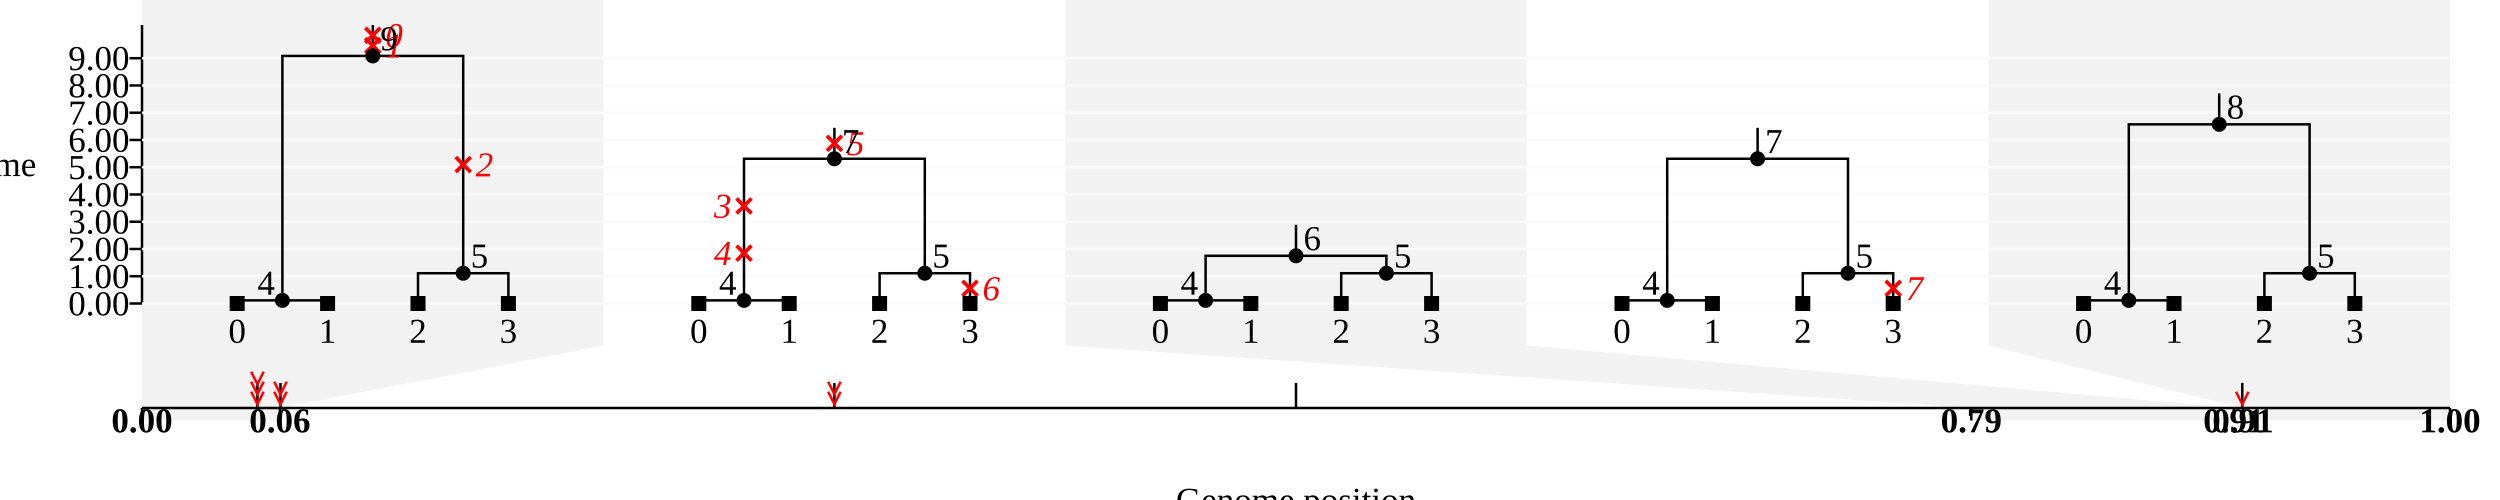
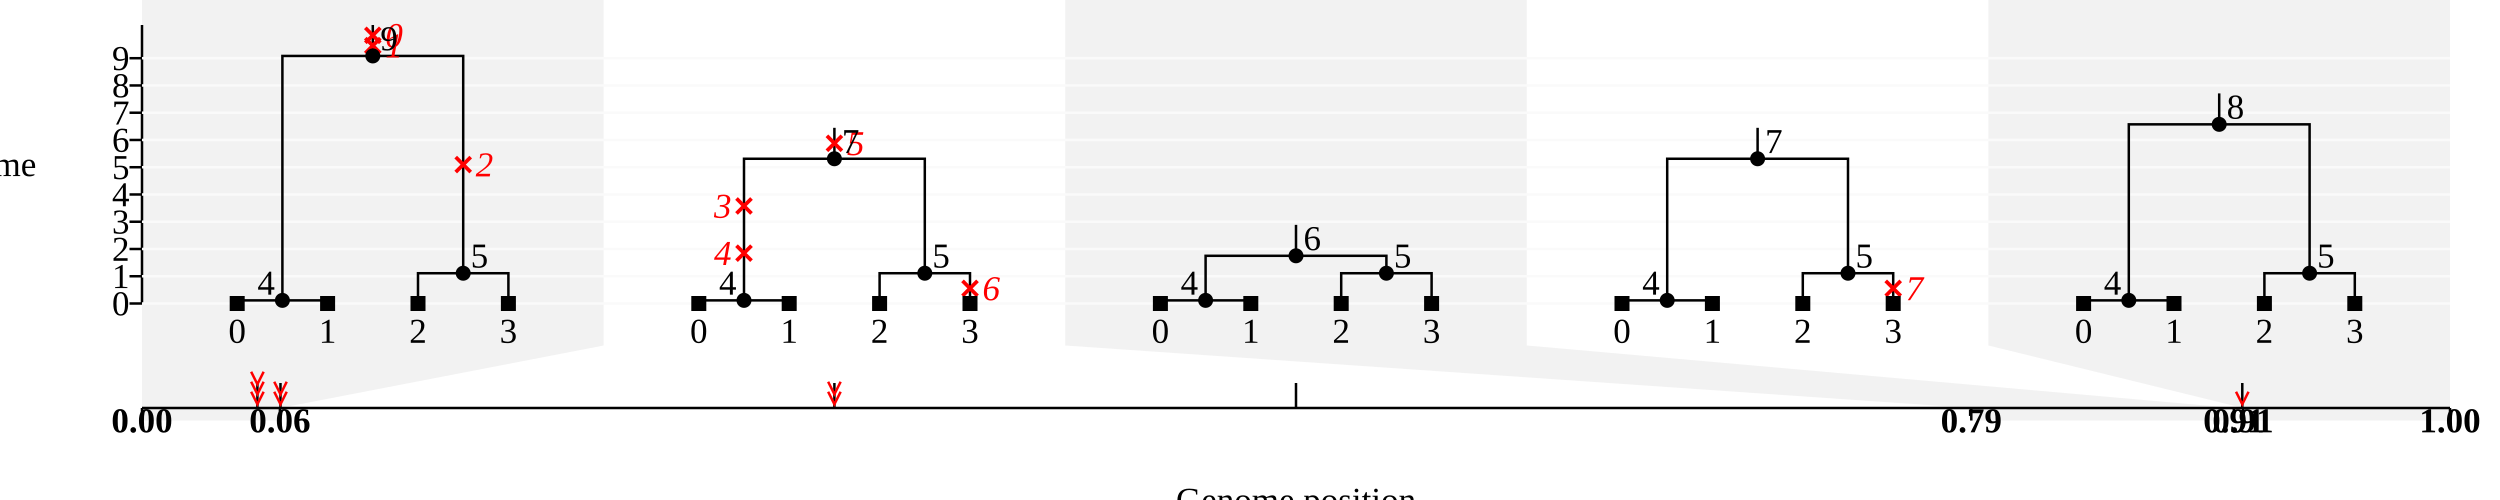
<svg xmlns="http://www.w3.org/2000/svg" baseProfile="full" height="200" version="1.1" width="1000">
  <defs>
    <style type="text/css">.background path {fill: #808080; fill-opacity:0}.background path:nth-child(odd) {fill-opacity:.1}.axes {font-size: 14px}.x-axis .tick .lab {font-weight: bold}.axes, .tree {font-size: 14px; text-anchor:middle}.y-axis line.grid {stroke: #FAFAFA}.y-axis &gt; .lab text {transform: translateX(0.8em) rotate(-90deg)}.x-axis .tick g {transform: translateY(0.9em)}.x-axis &gt; .lab text {transform: translateY(-0.8em)}.axes line, .edge {stroke:black; fill:none}.node &gt; .sym {fill: black; stroke: none}.site &gt; .sym {stroke: black}.mut text {fill: red; font-style: italic}.mut.extra text {fill: hotpink}.mut line {fill: none; stroke: none}.mut .sym {fill: none; stroke: red}.mut.extra .sym {stroke: hotpink}.node .mut .sym {stroke-width: 1.5px}.tree text, .tree-sequence text {dominant-baseline: central}.plotbox .lab.lft {text-anchor: end}.plotbox .lab.rgt {text-anchor: start}</style>
  </defs>
  <g class="tree-sequence">
    <g class="background">
      <path d="M56.8,0 l184.64,0 l0,138.2 l-129.477,25 l0,5 l-55.163,0 l0,-5 l0,-25 l0,-138.2z" />
      <path d="M241.44,0 l184.64,0 l0,138.2 l362.436,25 l0,5 l-676.552,0 l0,-5 l129.477,-25 l0,-138.2z" />
      <path d="M426.08,0 l184.64,0 l0,138.2 l282.817,25 l0,5 l-105.022,0 l0,-5 l-362.436,-25 l0,-138.2z" />
      <path d="M610.72,0 l184.64,0 l0,138.2 l101.824,25 l0,5 l-3.646,0 l0,-5 l-282.817,-25 l0,-138.2z" />
      <path d="M795.36,0 l184.64,0 l0,138.2 l0,25 l0,5 l-82.816,0 l0,-5 l-101.824,-25 l0,-138.2z" />
    </g>
    <g class="axes">
      <g class="x-axis">
        <g class="lab" transform="translate(518.4,200)">
          <text text-anchor="middle">Genome position</text>
        </g>
        <line x1="56.8" x2="980" y1="163.2" y2="163.2" />
        <g class="tick" transform="translate(56.8 163.2)">
          <line x1="0" x2="0" y1="0" y2="5" />
          <g class="lab" transform="translate(0,5)">
            <text>0.00</text>
          </g>
        </g>
        <g class="tick" transform="translate(111.963 163.2)">
          <line x1="0" x2="0" y1="0" y2="5" />
          <g class="lab" transform="translate(0,5)">
            <text>0.06</text>
          </g>
        </g>
        <g class="tick" transform="translate(788.516 163.2)">
          <line x1="0" x2="0" y1="0" y2="5" />
          <g class="lab" transform="translate(0,5)">
            <text>0.79</text>
          </g>
        </g>
        <g class="tick" transform="translate(893.537 163.2)">
          <line x1="0" x2="0" y1="0" y2="5" />
          <g class="lab" transform="translate(0,5)">
            <text>0.91</text>
          </g>
        </g>
        <g class="tick" transform="translate(897.184 163.2)">
          <line x1="0" x2="0" y1="0" y2="5" />
          <g class="lab" transform="translate(0,5)">
            <text>0.91</text>
          </g>
        </g>
        <g class="tick" transform="translate(980 163.2)">
          <line x1="0" x2="0" y1="0" y2="5" />
          <g class="lab" transform="translate(0,5)">
            <text>1.00</text>
          </g>
        </g>
        <g class="site s0" transform="translate(102.96 163.2)">
          <line class="sym" x1="0" x2="0" y1="0" y2="-10" />
          <g class="mut m2">
            <polyline class="sym" points="2.5,-6.5 0,-1.5 -2.5,-6.5" />
          </g>
          <g class="mut m1">
            <polyline class="sym" points="2.5,-10.5 0,-5.5 -2.5,-10.5" />
          </g>
          <g class="mut m0">
            <polyline class="sym" points="2.5,-14.5 0,-9.5 -2.5,-14.5" />
          </g>
        </g>
        <g class="site s1" transform="translate(112.192 163.2)">
          <line class="sym" x1="0" x2="0" y1="0" y2="-10" />
          <g class="mut m4">
            <polyline class="sym" points="2.5,-6.5 0,-1.5 -2.5,-6.5" />
          </g>
          <g class="mut m3">
            <polyline class="sym" points="2.5,-10.5 0,-5.5 -2.5,-10.5" />
          </g>
        </g>
        <g class="site s2" transform="translate(333.76 163.2)">
          <line class="sym" x1="0" x2="0" y1="0" y2="-10" />
          <g class="mut m6">
            <polyline class="sym" points="2.5,-6.5 0,-1.5 -2.5,-6.5" />
          </g>
          <g class="mut m5">
            <polyline class="sym" points="2.5,-10.5 0,-5.5 -2.5,-10.5" />
          </g>
        </g>
        <g class="site s3" transform="translate(518.4 163.2)">
          <line class="sym" x1="0" x2="0" y1="0" y2="-10" />
        </g>
        <g class="site s4" transform="translate(896.912 163.2)">
          <line class="sym" x1="0" x2="0" y1="0" y2="-10" />
          <g class="mut m7">
            <polyline class="sym" points="2.5,-6.5 0,-1.5 -2.5,-6.5" />
          </g>
        </g>
      </g>
      <g class="y-axis">
        <g class="lab" transform="translate(0,65.7)">
          <text text-anchor="middle">Time</text>
        </g>
        <line x1="56.8" x2="56.8" y1="121.4" y2="10" />
        <g class="tick" transform="translate(56.8 121.4)">
          <line class="grid" x1="0" x2="923.2" y1="0" y2="0" />
          <line x1="0" x2="-5" y1="0" y2="0" />
          <g class="lab" transform="translate(-5,0)">
-             <text text-anchor="end">0.00</text>
+             <text text-anchor="end">0</text>
          </g>
        </g>
        <g class="tick" transform="translate(56.8 110.498)">
          <line class="grid" x1="0" x2="923.2" y1="0" y2="0" />
          <line x1="0" x2="-5" y1="0" y2="0" />
          <g class="lab" transform="translate(-5,0)">
-             <text text-anchor="end">1.00</text>
+             <text text-anchor="end">1</text>
          </g>
        </g>
        <g class="tick" transform="translate(56.8 99.5963)">
          <line class="grid" x1="0" x2="923.2" y1="0" y2="0" />
          <line x1="0" x2="-5" y1="0" y2="0" />
          <g class="lab" transform="translate(-5,0)">
-             <text text-anchor="end">2.00</text>
+             <text text-anchor="end">2</text>
          </g>
        </g>
        <g class="tick" transform="translate(56.8 88.6945)">
          <line class="grid" x1="0" x2="923.2" y1="0" y2="0" />
          <line x1="0" x2="-5" y1="0" y2="0" />
          <g class="lab" transform="translate(-5,0)">
-             <text text-anchor="end">3.00</text>
+             <text text-anchor="end">3</text>
          </g>
        </g>
        <g class="tick" transform="translate(56.8 77.7927)">
          <line class="grid" x1="0" x2="923.2" y1="0" y2="0" />
          <line x1="0" x2="-5" y1="0" y2="0" />
          <g class="lab" transform="translate(-5,0)">
-             <text text-anchor="end">4.00</text>
+             <text text-anchor="end">4</text>
          </g>
        </g>
        <g class="tick" transform="translate(56.8 66.8909)">
          <line class="grid" x1="0" x2="923.2" y1="0" y2="0" />
          <line x1="0" x2="-5" y1="0" y2="0" />
          <g class="lab" transform="translate(-5,0)">
-             <text text-anchor="end">5.00</text>
+             <text text-anchor="end">5</text>
          </g>
        </g>
        <g class="tick" transform="translate(56.8 55.989)">
          <line class="grid" x1="0" x2="923.2" y1="0" y2="0" />
          <line x1="0" x2="-5" y1="0" y2="0" />
          <g class="lab" transform="translate(-5,0)">
-             <text text-anchor="end">6.00</text>
+             <text text-anchor="end">6</text>
          </g>
        </g>
        <g class="tick" transform="translate(56.8 45.0872)">
          <line class="grid" x1="0" x2="923.2" y1="0" y2="0" />
          <line x1="0" x2="-5" y1="0" y2="0" />
          <g class="lab" transform="translate(-5,0)">
-             <text text-anchor="end">7.00</text>
+             <text text-anchor="end">7</text>
          </g>
        </g>
        <g class="tick" transform="translate(56.8 34.1854)">
          <line class="grid" x1="0" x2="923.2" y1="0" y2="0" />
          <line x1="0" x2="-5" y1="0" y2="0" />
          <g class="lab" transform="translate(-5,0)">
-             <text text-anchor="end">8.00</text>
+             <text text-anchor="end">8</text>
          </g>
        </g>
        <g class="tick" transform="translate(56.8 23.2835)">
          <line class="grid" x1="0" x2="923.2" y1="0" y2="0" />
          <line x1="0" x2="-5" y1="0" y2="0" />
          <g class="lab" transform="translate(-5,0)">
-             <text text-anchor="end">9.00</text>
+             <text text-anchor="end">9</text>
          </g>
        </g>
      </g>
    </g>
    <g class="plotbox trees">
      <g class="tree t0" transform="translate(56.8 0)">
        <g class="plotbox">
          <g class="m0 m1 node n9 p0 root s0" transform="translate(92.32 22.3778)">
            <g class="a9 node n4 p0" transform="translate(-36.16 97.7739)">
              <g class="a4 leaf node n0 p0 sample" transform="translate(-18.08 1.24828)">
                <path class="edge" d="M 0 0 V -1.248 H 18.08" />
                <rect class="sym" height="6" width="6" x="-3" y="-3" />
                <text class="lab" transform="translate(0 11)">0</text>
              </g>
              <g class="a4 leaf node n1 p0 sample" transform="translate(18.08 1.24828)">
                <path class="edge" d="M 0 0 V -1.248 H -18.08" />
                <rect class="sym" height="6" width="6" x="-3" y="-3" />
                <text class="lab" transform="translate(0 11)">1</text>
              </g>
              <path class="edge" d="M 0 0 V -97.774 H 36.16" />
              <circle class="sym" cx="0" cy="0" r="3" />
              <text class="lab lft" transform="translate(-3 -7.0)">4</text>
            </g>
            <g class="a9 m2 node n5 p0 s0" transform="translate(36.16 86.9138)">
              <g class="a5 leaf node n2 p0 sample" transform="translate(-18.08 12.1084)">
                <path class="edge" d="M 0 0 V -12.108 H 18.08" />
                <rect class="sym" height="6" width="6" x="-3" y="-3" />
                <text class="lab" transform="translate(0 11)">2</text>
              </g>
              <g class="a5 leaf node n3 p0 sample" transform="translate(18.08 12.1084)">
                <path class="edge" d="M 0 0 V -12.108 H -18.08" />
                <rect class="sym" height="6" width="6" x="-3" y="-3" />
                <text class="lab" transform="translate(0 11)">3</text>
              </g>
              <path class="edge" d="M 0 0 V -86.914 H -36.16" />
              <g class="mut m2 s0 unknown_time" transform="translate(0 -43.4569)">
                <line x1="0" x2="0" y1="0" y2="43.457" />
                <path class="sym" d="M -3,-3 l 6,6 M -3,3 l 6,-6" />
                <text class="lab rgt" transform="translate(5 0)">2</text>
              </g>
              <circle class="sym" cx="0" cy="0" r="3" />
              <text class="lab rgt" transform="translate(3 -7.0)">5</text>
            </g>
            <path class="edge" d="M 0 0 V -12.378 H 0" />
            <g class="mut m0 s0 unknown_time" transform="translate(0 -8.25185)">
              <line x1="0" x2="0" y1="0" y2="8.252" />
              <path class="sym" d="M -3,-3 l 6,6 M -3,3 l 6,-6" />
              <text class="lab rgt" transform="translate(5 0)">0</text>
            </g>
            <g class="mut m1 s0 unknown_time" transform="translate(0 -4.12593)">
              <line x1="0" x2="0" y1="0" y2="4.126" />
              <path class="sym" d="M -3,-3 l 6,6 M -3,3 l 6,-6" />
              <text class="lab rgt" transform="translate(5 0)">1</text>
            </g>
            <circle class="sym" cx="0" cy="0" r="3" />
            <text class="lab rgt" transform="translate(3 -7.0)">9</text>
          </g>
        </g>
      </g>
      <g class="tree t1" transform="translate(241.44 0)">
        <g class="plotbox">
          <g class="m5 node n7 p0 root s2" transform="translate(92.32 63.504)">
            <g class="a7 m3 m4 node n4 p0 s1" transform="translate(-36.16 56.6478)">
              <g class="a4 leaf node n0 p0 sample" transform="translate(-18.08 1.24828)">
                <path class="edge" d="M 0 0 V -1.248 H 18.08" />
                <rect class="sym" height="6" width="6" x="-3" y="-3" />
                <text class="lab" transform="translate(0 11)">0</text>
              </g>
              <g class="a4 leaf node n1 p0 sample" transform="translate(18.08 1.24828)">
                <path class="edge" d="M 0 0 V -1.248 H -18.08" />
                <rect class="sym" height="6" width="6" x="-3" y="-3" />
                <text class="lab" transform="translate(0 11)">1</text>
              </g>
              <path class="edge" d="M 0 0 V -56.648 H 36.16" />
              <g class="mut m3 s1 unknown_time" transform="translate(0 -37.7652)">
                <line x1="0" x2="0" y1="0" y2="37.765" />
                <path class="sym" d="M -3,-3 l 6,6 M -3,3 l 6,-6" />
                <text class="lab lft" transform="translate(-5 0)">3</text>
              </g>
              <g class="mut m4 s1 unknown_time" transform="translate(0 -18.8826)">
                <line x1="0" x2="0" y1="0" y2="18.883" />
                <path class="sym" d="M -3,-3 l 6,6 M -3,3 l 6,-6" />
                <text class="lab lft" transform="translate(-5 0)">4</text>
              </g>
              <circle class="sym" cx="0" cy="0" r="3" />
              <text class="lab lft" transform="translate(-3 -7.0)">4</text>
            </g>
            <g class="a7 node n5 p0" transform="translate(36.16 45.7876)">
              <g class="a5 leaf node n2 p0 sample" transform="translate(-18.08 12.1084)">
                <path class="edge" d="M 0 0 V -12.108 H 18.08" />
                <rect class="sym" height="6" width="6" x="-3" y="-3" />
                <text class="lab" transform="translate(0 11)">2</text>
              </g>
              <g class="a5 leaf m6 node n3 p0 s2 sample" transform="translate(18.08 12.1084)">
                <path class="edge" d="M 0 0 V -12.108 H -18.08" />
                <g class="mut m6 s2 unknown_time" transform="translate(0 -6.05422)">
                  <line x1="0" x2="0" y1="0" y2="6.054" />
                  <path class="sym" d="M -3,-3 l 6,6 M -3,3 l 6,-6" />
                  <text class="lab rgt" transform="translate(5 0)">6</text>
                </g>
                <rect class="sym" height="6" width="6" x="-3" y="-3" />
                <text class="lab" transform="translate(0 11)">3</text>
              </g>
              <path class="edge" d="M 0 0 V -45.788 H -36.16" />
              <circle class="sym" cx="0" cy="0" r="3" />
              <text class="lab rgt" transform="translate(3 -7.0)">5</text>
            </g>
            <path class="edge" d="M 0 0 V -12.378 H 0" />
            <g class="mut m5 s2 unknown_time" transform="translate(0 -6.18889)">
              <line x1="0" x2="0" y1="0" y2="6.189" />
              <path class="sym" d="M -3,-3 l 6,6 M -3,3 l 6,-6" />
              <text class="lab rgt" transform="translate(5 0)">5</text>
            </g>
            <circle class="sym" cx="0" cy="0" r="3" />
            <text class="lab rgt" transform="translate(3 -7.0)">7</text>
          </g>
        </g>
      </g>
      <g class="tree t2" transform="translate(426.08 0)">
        <g class="plotbox">
          <g class="node n6 p0 root" transform="translate(92.32 102.321)">
            <g class="a6 node n4 p0" transform="translate(-36.16 17.8305)">
              <g class="a4 leaf node n0 p0 sample" transform="translate(-18.08 1.24828)">
                <path class="edge" d="M 0 0 V -1.248 H 18.08" />
                <rect class="sym" height="6" width="6" x="-3" y="-3" />
                <text class="lab" transform="translate(0 11)">0</text>
              </g>
              <g class="a4 leaf node n1 p0 sample" transform="translate(18.08 1.24828)">
                <path class="edge" d="M 0 0 V -1.248 H -18.08" />
                <rect class="sym" height="6" width="6" x="-3" y="-3" />
                <text class="lab" transform="translate(0 11)">1</text>
              </g>
              <path class="edge" d="M 0 0 V -17.831 H 36.16" />
              <circle class="sym" cx="0" cy="0" r="3" />
              <text class="lab lft" transform="translate(-3 -7.0)">4</text>
            </g>
            <g class="a6 node n5 p0" transform="translate(36.16 6.97033)">
              <g class="a5 leaf node n2 p0 sample" transform="translate(-18.08 12.1084)">
                <path class="edge" d="M 0 0 V -12.108 H 18.08" />
                <rect class="sym" height="6" width="6" x="-3" y="-3" />
                <text class="lab" transform="translate(0 11)">2</text>
              </g>
              <g class="a5 leaf node n3 p0 sample" transform="translate(18.08 12.1084)">
                <path class="edge" d="M 0 0 V -12.108 H -18.08" />
                <rect class="sym" height="6" width="6" x="-3" y="-3" />
                <text class="lab" transform="translate(0 11)">3</text>
              </g>
              <path class="edge" d="M 0 0 V -6.97 H -36.16" />
              <circle class="sym" cx="0" cy="0" r="3" />
              <text class="lab rgt" transform="translate(3 -7.0)">5</text>
            </g>
            <path class="edge" d="M 0 0 V -12.378 H 0" />
            <circle class="sym" cx="0" cy="0" r="3" />
            <text class="lab rgt" transform="translate(3 -7.0)">6</text>
          </g>
        </g>
      </g>
      <g class="tree t3" transform="translate(610.72 0)">
        <g class="plotbox">
          <g class="node n7 p0 root" transform="translate(92.32 63.504)">
            <g class="a7 node n4 p0" transform="translate(-36.16 56.6478)">
              <g class="a4 leaf node n0 p0 sample" transform="translate(-18.08 1.24828)">
                <path class="edge" d="M 0 0 V -1.248 H 18.08" />
                <rect class="sym" height="6" width="6" x="-3" y="-3" />
                <text class="lab" transform="translate(0 11)">0</text>
              </g>
              <g class="a4 leaf node n1 p0 sample" transform="translate(18.08 1.24828)">
                <path class="edge" d="M 0 0 V -1.248 H -18.08" />
                <rect class="sym" height="6" width="6" x="-3" y="-3" />
                <text class="lab" transform="translate(0 11)">1</text>
              </g>
              <path class="edge" d="M 0 0 V -56.648 H 36.16" />
              <circle class="sym" cx="0" cy="0" r="3" />
              <text class="lab lft" transform="translate(-3 -7.0)">4</text>
            </g>
            <g class="a7 node n5 p0" transform="translate(36.16 45.7876)">
              <g class="a5 leaf node n2 p0 sample" transform="translate(-18.08 12.1084)">
                <path class="edge" d="M 0 0 V -12.108 H 18.08" />
                <rect class="sym" height="6" width="6" x="-3" y="-3" />
                <text class="lab" transform="translate(0 11)">2</text>
              </g>
              <g class="a5 leaf m7 node n3 p0 s4 sample" transform="translate(18.08 12.1084)">
                <path class="edge" d="M 0 0 V -12.108 H -18.08" />
                <g class="mut m7 s4 unknown_time" transform="translate(0 -6.05422)">
                  <line x1="0" x2="0" y1="0" y2="6.054" />
                  <path class="sym" d="M -3,-3 l 6,6 M -3,3 l 6,-6" />
                  <text class="lab rgt" transform="translate(5 0)">7</text>
                </g>
                <rect class="sym" height="6" width="6" x="-3" y="-3" />
                <text class="lab" transform="translate(0 11)">3</text>
              </g>
              <path class="edge" d="M 0 0 V -45.788 H -36.16" />
              <circle class="sym" cx="0" cy="0" r="3" />
              <text class="lab rgt" transform="translate(3 -7.0)">5</text>
            </g>
            <path class="edge" d="M 0 0 V -12.378 H 0" />
            <circle class="sym" cx="0" cy="0" r="3" />
            <text class="lab rgt" transform="translate(3 -7.0)">7</text>
          </g>
        </g>
      </g>
      <g class="tree t4" transform="translate(795.36 0)">
        <g class="plotbox">
          <g class="node n8 p0 root" transform="translate(92.32 49.7389)">
            <g class="a8 node n4 p0" transform="translate(-36.16 70.4129)">
              <g class="a4 leaf node n0 p0 sample" transform="translate(-18.08 1.24828)">
                <path class="edge" d="M 0 0 V -1.248 H 18.08" />
                <rect class="sym" height="6" width="6" x="-3" y="-3" />
                <text class="lab" transform="translate(0 11)">0</text>
              </g>
              <g class="a4 leaf node n1 p0 sample" transform="translate(18.08 1.24828)">
                <path class="edge" d="M 0 0 V -1.248 H -18.08" />
                <rect class="sym" height="6" width="6" x="-3" y="-3" />
                <text class="lab" transform="translate(0 11)">1</text>
              </g>
              <path class="edge" d="M 0 0 V -70.413 H 36.16" />
              <circle class="sym" cx="0" cy="0" r="3" />
              <text class="lab lft" transform="translate(-3 -7.0)">4</text>
            </g>
            <g class="a8 node n5 p0" transform="translate(36.16 59.5527)">
              <g class="a5 leaf node n2 p0 sample" transform="translate(-18.08 12.1084)">
                <path class="edge" d="M 0 0 V -12.108 H 18.08" />
                <rect class="sym" height="6" width="6" x="-3" y="-3" />
                <text class="lab" transform="translate(0 11)">2</text>
              </g>
              <g class="a5 leaf node n3 p0 sample" transform="translate(18.08 12.1084)">
                <path class="edge" d="M 0 0 V -12.108 H -18.08" />
                <rect class="sym" height="6" width="6" x="-3" y="-3" />
                <text class="lab" transform="translate(0 11)">3</text>
              </g>
              <path class="edge" d="M 0 0 V -59.553 H -36.16" />
              <circle class="sym" cx="0" cy="0" r="3" />
              <text class="lab rgt" transform="translate(3 -7.0)">5</text>
            </g>
            <path class="edge" d="M 0 0 V -12.378 H 0" />
            <circle class="sym" cx="0" cy="0" r="3" />
            <text class="lab rgt" transform="translate(3 -7.0)">8</text>
          </g>
        </g>
      </g>
    </g>
  </g>
</svg>
